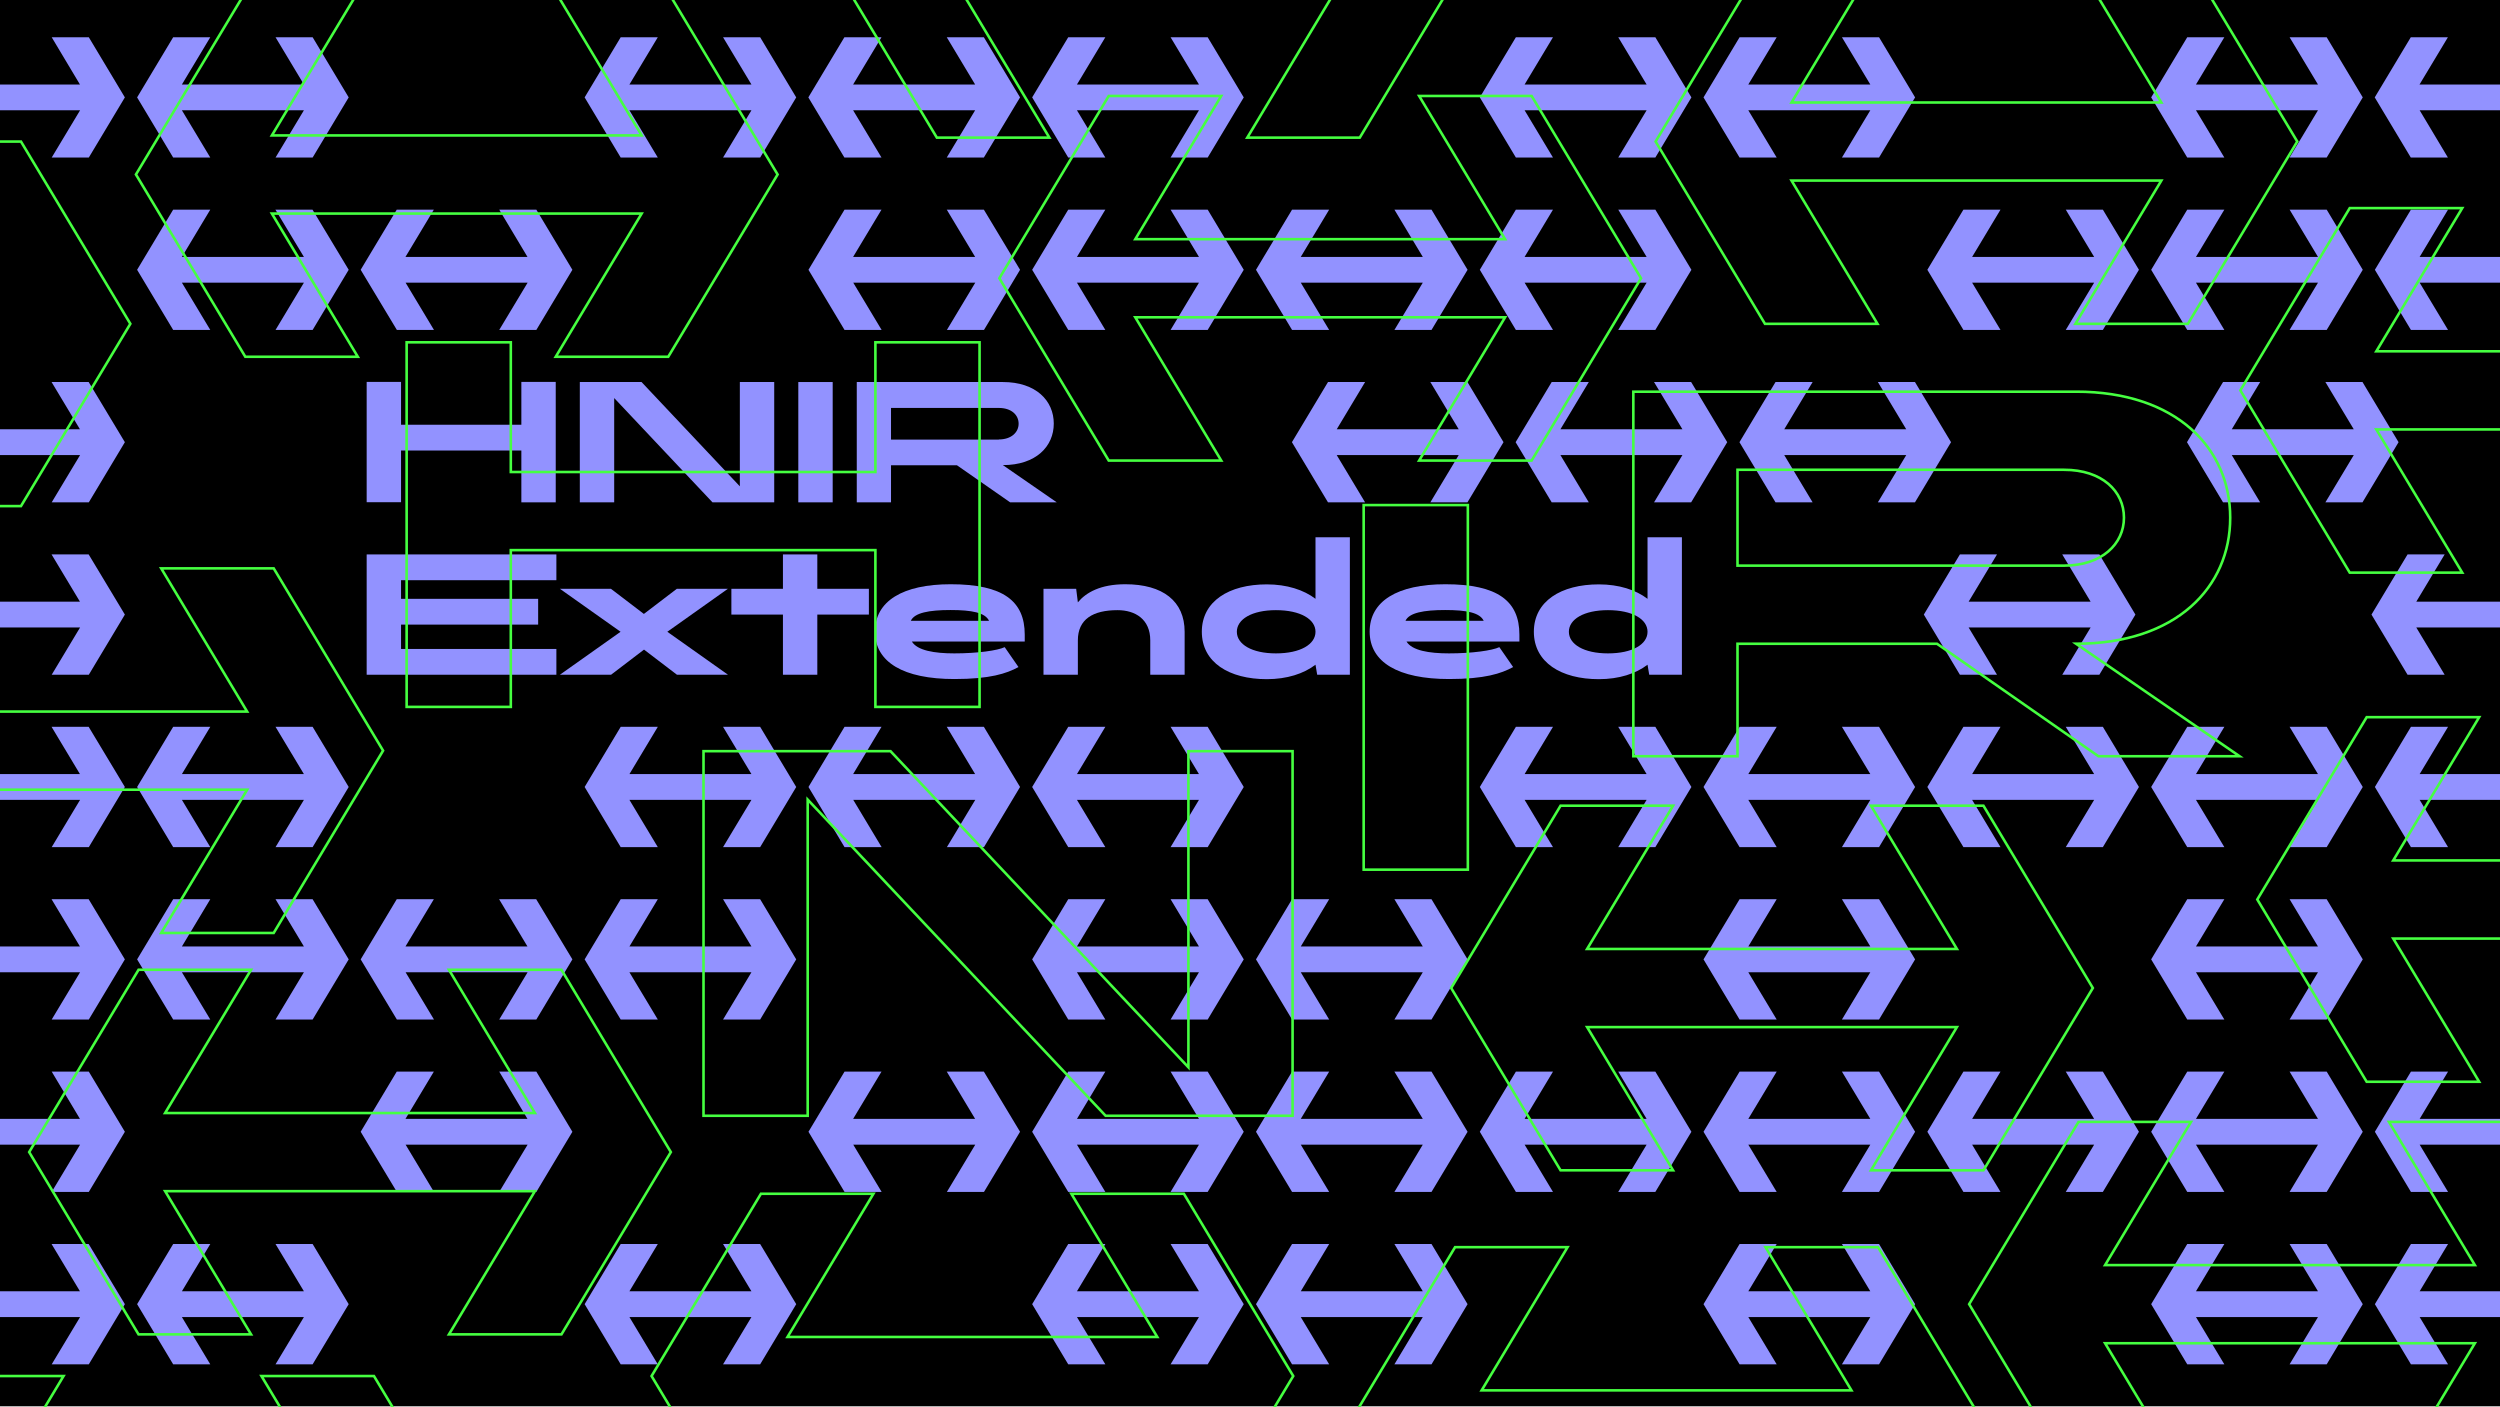
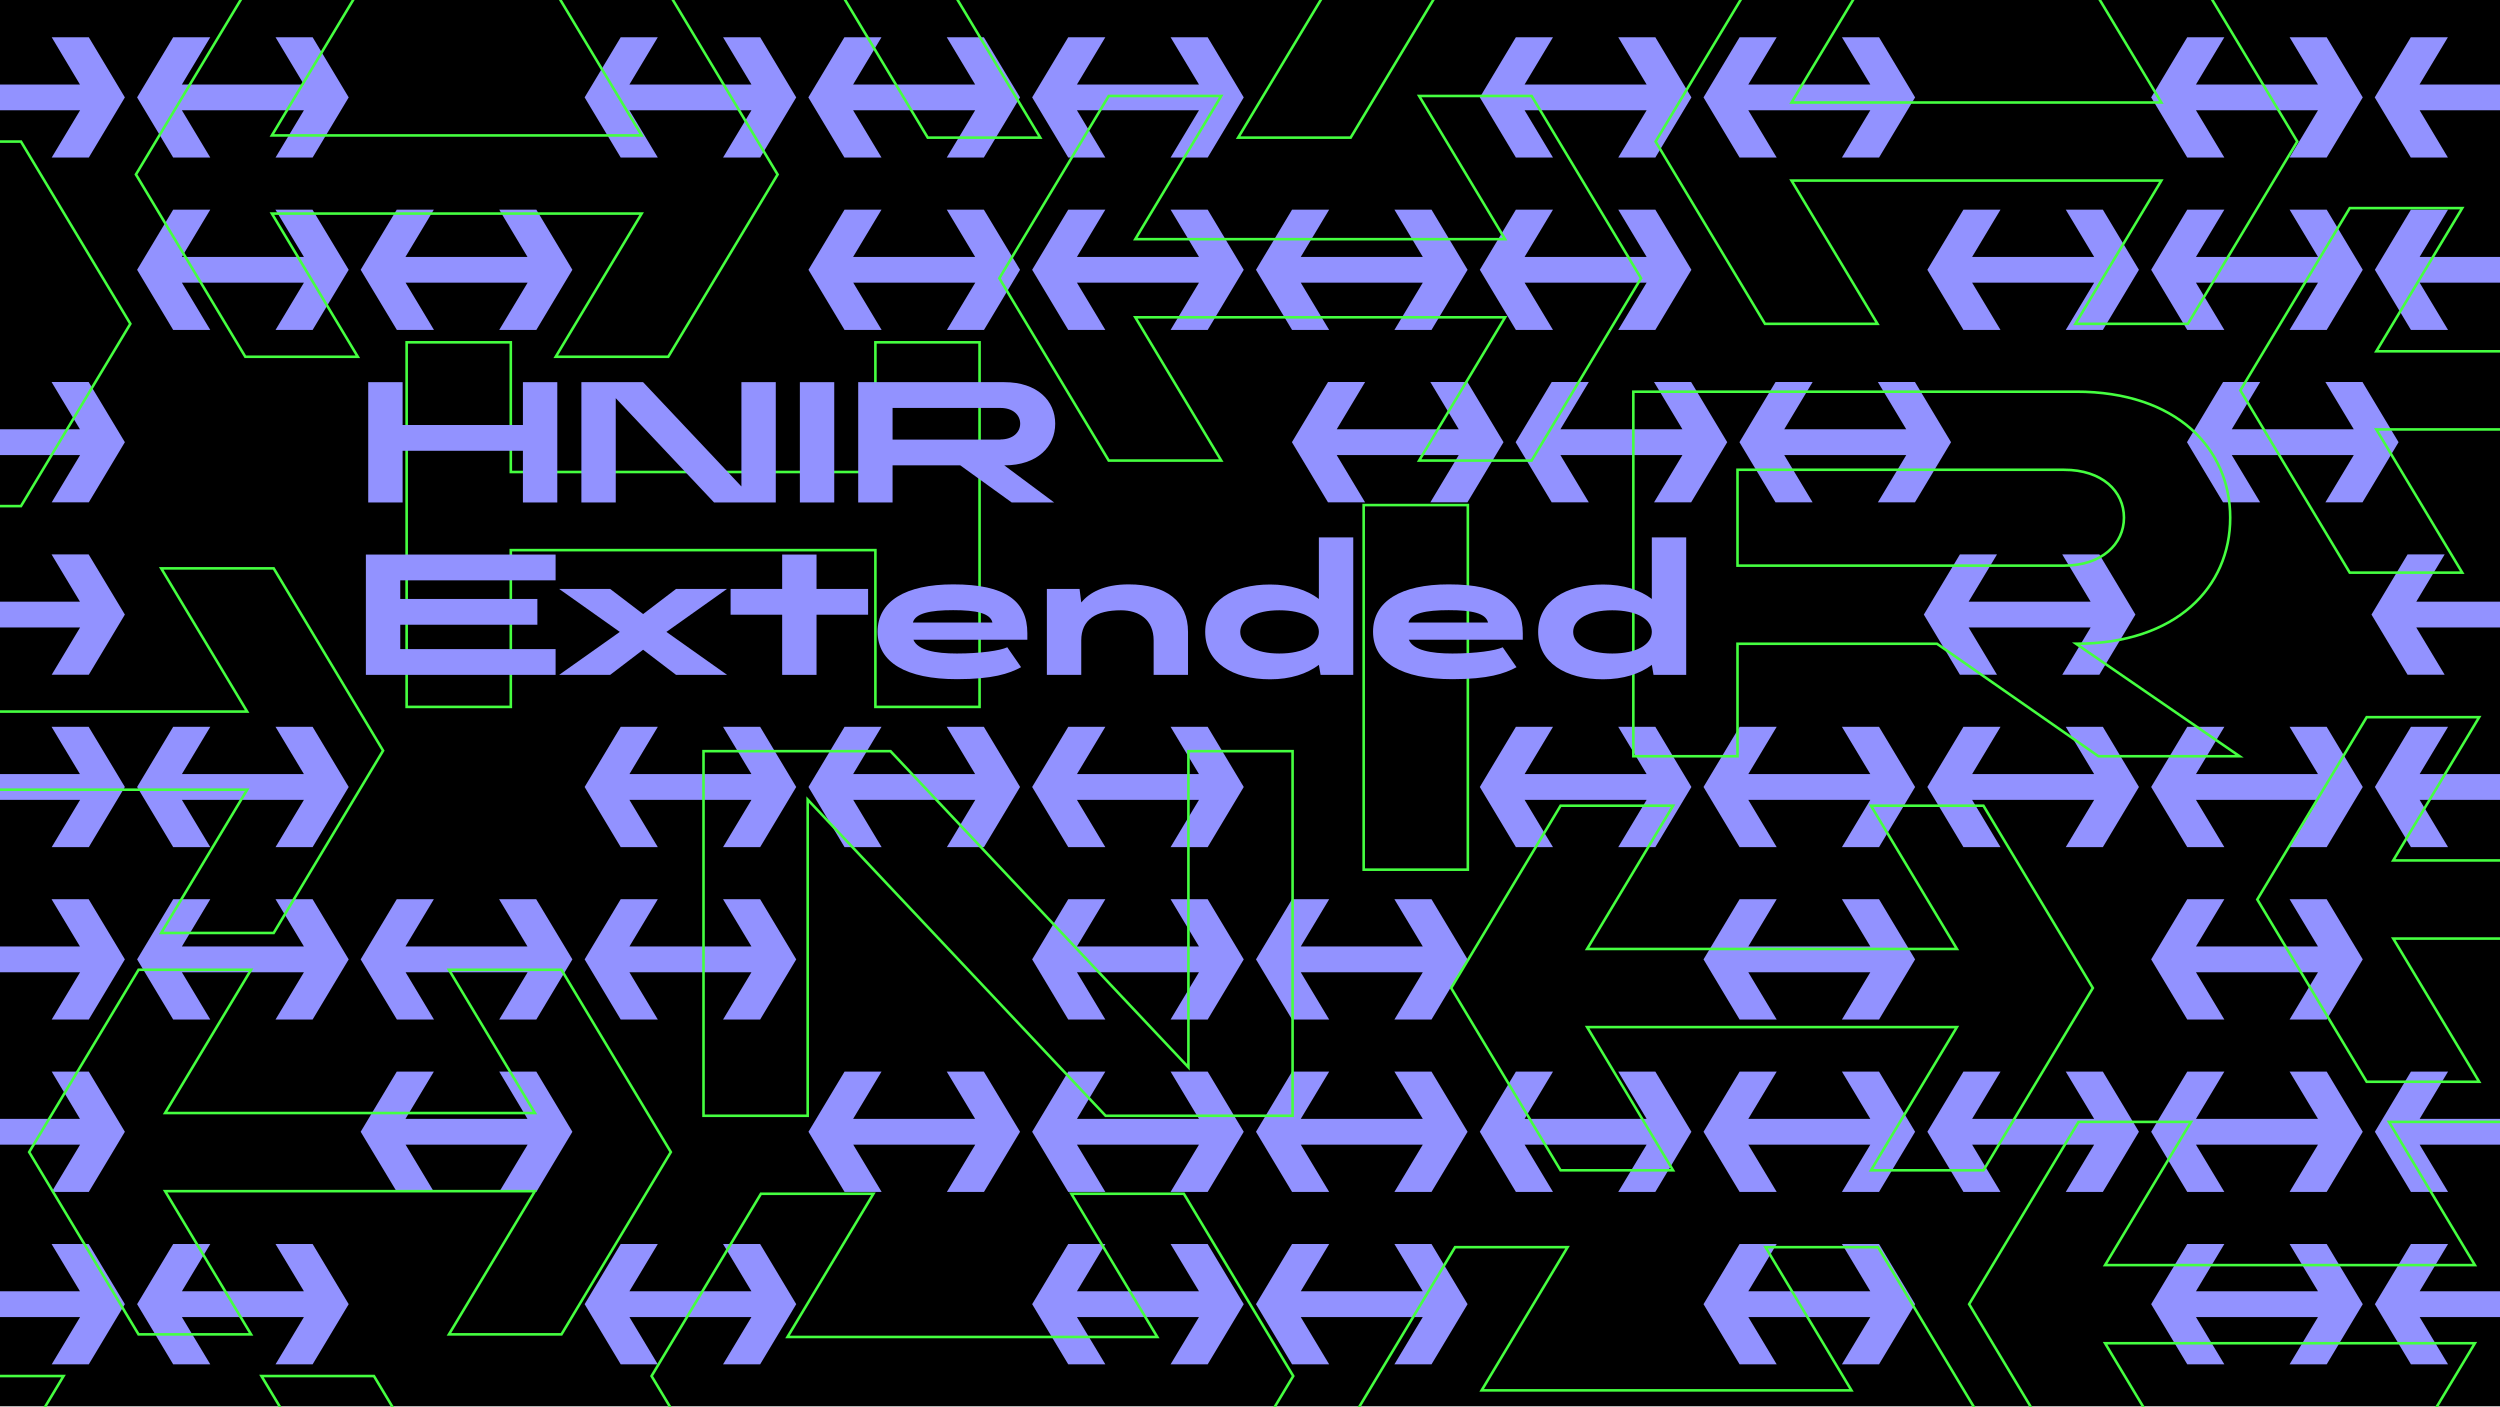
<svg xmlns="http://www.w3.org/2000/svg" version="1.1" id="Layer_1" x="0px" y="0px" viewBox="0 0 1920 1080" style="enable-background:new 0 0 1920 1080;" xml:space="preserve">
  <style type="text/css">
	.st0{fill:#FFFFFF;}
	.st1{fill:#33FF4B;}
	.st2{fill:#FF8FE7;}
	.st3{fill:#341FFF;}
	.st4{fill:#5D4CFF;}
	.st5{fill:#8579FF;}
	.st6{fill:#AEA5FF;}
	.st7{fill:#D6D2FF;}
	.st8{fill:#FFD9D2;}
	.st9{fill:#FFB3A5;}
	.st10{fill:#FF8E77;}
	.st11{fill:#FF684A;}
	.st12{fill:#FF421D;}
	.st13{fill:#F71963;}
	.st14{fill:#222222;}
	.st15{fill:#828282;}
	.st16{fill:#1C114C;}
	.st17{clip-path:url(#SVGID_2_);}
	.st18{fill:#AA27FF;}
	.st19{fill:#FF9429;}
	.st20{fill:none;stroke:#FF3E6C;stroke-width:2;stroke-miterlimit:10;}
	.st21{fill:none;stroke:#45FF40;stroke-width:2;stroke-miterlimit:10;}
	.st22{fill:#9292FF;}
	.st23{fill:none;stroke:#C548FF;stroke-width:2;stroke-miterlimit:10;}
</style>
  <rect x="0" y="0" width="1920" height="1080" />
  <path class="st22" d="M95.9,74.8L68.2,121H39.7l21.8-36.3h-93.7l21.8,36.3H-39l-27.7-46.2L-39,28.6h28.5l-21.8,36.3h93.7L39.7,28.6  h28.5L95.9,74.8z" />
  <path class="st22" d="M267.8,74.8L240.1,121h-28.5l21.8-36.3h-93.7l21.8,36.3h-28.5l-27.7-46.2l27.7-46.2h28.5l-21.8,36.3h93.7  l-21.8-36.3h28.5L267.8,74.8z" />
  <path class="st22" d="M611.5,74.8L583.8,121h-28.5l21.8-36.3h-93.7l21.8,36.3h-28.5l-27.7-46.2l27.7-46.2h28.5l-21.8,36.3h93.7  l-21.8-36.3h28.5L611.5,74.8z" />
  <path class="st22" d="M783.4,74.8L755.6,121h-28.5l21.8-36.3h-93.7L677,121h-28.5l-27.7-46.2l27.7-46.2H677l-21.8,36.3h93.7  l-21.8-36.3h28.5L783.4,74.8z" />
  <path class="st22" d="M955.2,74.8L927.5,121H899l21.8-36.3h-93.7l21.8,36.3h-28.5l-27.7-46.2l27.7-46.2h28.5l-21.8,36.3h93.7  L899,28.6h28.5L955.2,74.8z" />
  <path class="st22" d="M1299,74.8l-27.7,46.2h-28.5l21.8-36.3h-93.7l21.8,36.3h-28.5l-27.7-46.2l27.7-46.2h28.5l-21.8,36.3h93.7  l-21.8-36.3h28.5L1299,74.8z" />
  <path class="st22" d="M1470.8,74.8l-27.7,46.2h-28.5l21.8-36.3h-93.7l21.8,36.3h-28.5l-27.7-46.2l27.7-46.2h28.5l-21.8,36.3h93.7  l-21.8-36.3h28.5L1470.8,74.8z" />
  <path class="st22" d="M1814.6,74.8l-27.7,46.2h-28.5l21.8-36.3h-93.7l21.8,36.3h-28.5l-27.7-46.2l27.7-46.2h28.5l-21.8,36.3h93.7  l-21.8-36.3h28.5L1814.6,74.8z" />
  <path class="st22" d="M1986.4,74.8l-27.7,46.2h-28.5l21.8-36.3h-93.7L1880,121h-28.5l-27.7-46.2l27.7-46.2h28.5l-21.8,36.3h93.7  l-21.8-36.3h28.5L1986.4,74.8z" />
  <path class="st22" d="M267.8,207.2l-27.7,46.2h-28.5l21.8-36.3h-93.7l21.8,36.3h-28.5l-27.7-46.2l27.7-46.2h28.5l-21.8,36.3h93.7  L211.5,161h28.5L267.8,207.2z" />
  <path class="st22" d="M439.6,207.2l-27.7,46.2h-28.5l21.8-36.3h-93.7l21.8,36.3h-28.5L277,207.2l27.7-46.2h28.5l-21.8,36.3h93.7  L383.4,161h28.5L439.6,207.2z" />
  <path class="st22" d="M783.4,207.2l-27.7,46.2h-28.5l21.8-36.3h-93.7l21.8,36.3h-28.5l-27.7-46.2l27.7-46.2H677l-21.8,36.3h93.7  L727.1,161h28.5L783.4,207.2z" />
  <path class="st22" d="M955.2,207.2l-27.7,46.2H899l21.8-36.3h-93.7l21.8,36.3h-28.5l-27.7-46.2l27.7-46.2h28.5l-21.8,36.3h93.7  L899,161h28.5L955.2,207.2z" />
  <path class="st22" d="M1127.1,207.2l-27.7,46.2h-28.5l21.8-36.3h-93.7l21.8,36.3h-28.5l-27.7-46.2l27.7-46.2h28.5l-21.8,36.3h93.7  l-21.8-36.3h28.5L1127.1,207.2z" />
  <path class="st22" d="M1299,207.2l-27.7,46.2h-28.5l21.8-36.3h-93.7l21.8,36.3h-28.5l-27.7-46.2l27.7-46.2h28.5l-21.8,36.3h93.7  l-21.8-36.3h28.5L1299,207.2z" />
  <path class="st22" d="M1642.7,207.2l-27.7,46.2h-28.5l21.8-36.3h-93.7l21.8,36.3h-28.5l-27.7-46.2l27.7-46.2h28.5l-21.8,36.3h93.7  l-21.8-36.3h28.5L1642.7,207.2z" />
  <path class="st22" d="M1814.6,207.2l-27.7,46.2h-28.5l21.8-36.3h-93.7l21.8,36.3h-28.5l-27.7-46.2l27.7-46.2h28.5l-21.8,36.3h93.7  l-21.8-36.3h28.5L1814.6,207.2z" />
  <path class="st22" d="M1986.4,207.2l-27.7,46.2h-28.5l21.8-36.3h-93.7l21.8,36.3h-28.5l-27.7-46.2l27.7-46.2h28.5l-21.8,36.3h93.7  l-21.8-36.3h28.5L1986.4,207.2z" />
  <path class="st22" d="M95.9,339.6l-27.7,46.2H39.7l21.8-36.3h-93.7l21.8,36.3H-39l-27.7-46.2l27.7-46.2h28.5l-21.8,36.3h93.7  l-21.8-36.3h28.5L95.9,339.6z" />
-   <path class="st22" d="M426.8,293.4v92.4h-26.4V346H308v39.7h-26.4v-92.4H308v32.9h92.4v-32.9H426.8z" />
-   <path class="st22" d="M594.6,293.4v92.4h-47.4l-75.5-80.1v80.1h-26.4v-92.4h47.4l75.5,80.1v-80.1H594.6z" />
-   <path class="st22" d="M639.5,293.4v92.4h-26.4v-92.4H639.5z" />
-   <path class="st22" d="M811.6,385.8h-35.8l-40.9-28.5h-50.6v28.5H658v-92.4h112.2c25.5,0,39.1,14.4,39.1,31.9s-13.6,31.9-39.1,31.9  L811.6,385.8z M767.1,337.5c9.6,0,15.2-5.5,15.2-12.1c0-6.7-5.5-12.1-15.2-12.1h-82.8v24.3H767.1z" />
  <path class="st22" d="M1154.7,339.6l-27.7,46.2h-28.5l21.8-36.3h-93.7l21.8,36.3h-28.5l-27.7-46.2l27.7-46.2h28.5l-21.8,36.3h93.7  l-21.8-36.3h28.5L1154.7,339.6z" />
  <path class="st22" d="M1326.5,339.6l-27.7,46.2h-28.5l21.8-36.3h-93.7l21.8,36.3h-28.5l-27.7-46.2l27.7-46.2h28.5l-21.8,36.3h93.7  l-21.8-36.3h28.5L1326.5,339.6z" />
  <path class="st22" d="M1498.4,339.6l-27.7,46.2h-28.5l21.8-36.3h-93.7l21.8,36.3h-28.5l-27.7-46.2l27.7-46.2h28.5l-21.8,36.3h93.7  l-21.8-36.3h28.5L1498.4,339.6z" />
  <path class="st22" d="M1842.1,339.6l-27.7,46.2h-28.5l21.8-36.3H1714l21.8,36.3h-28.5l-27.7-46.2l27.7-46.2h28.5l-21.8,36.3h93.7  l-21.8-36.3h28.5L1842.1,339.6z" />
  <path class="st22" d="M95.9,472l-27.7,46.2H39.7l21.8-36.3h-93.7l21.8,36.3H-39L-66.7,472l27.7-46.2h28.5l-21.8,36.3h93.7  l-21.8-36.3h28.5L95.9,472z" />
-   <path class="st22" d="M308,445.6v14.3h105.3v19.8H308v18.7h119.3v19.8H281.6v-92.4h145.7v19.8H308z" />
-   <path class="st22" d="M519.9,518.2l-25.3-19.3l-25.3,19.3H430l46.6-33l-46.6-33h39.2l25.3,19.3l25.3-19.3H559l-46.5,33l46.6,33  H519.9z" />
-   <path class="st22" d="M667.3,472h-39.6v46.2h-26.4V472h-39.6v-19.8h39.6v-26.4h26.4v26.4h39.6V472z" />
-   <path class="st22" d="M786.9,492.7h-86.6c4.2,6.9,17.3,9.1,32.6,9.1c17.8,0,33.3-2.2,38.7-4.8l10.6,15.3c-9.2,5-21.9,9.2-49.2,9.2  c-39.1,0-61-12.9-61-36.4c0-23.5,21.4-36.4,58.1-36.4c40.3,0,56.9,12.9,56.9,38.7V492.7z M699.5,476.8h60.1  c-3-6.3-13.2-8.3-29.6-8.3C713.5,468.5,702.3,470.6,699.5,476.8z" />
-   <path class="st22" d="M909.8,485.2v33h-26.4v-26.4c0-16.2-11.5-23.2-25.1-23.2c-19,0-30.5,7-30.5,23.2v26.4h-26.4v-66h25.1l1.3,10.4  c6.2-7.5,17.3-13.9,36.4-13.9C893.1,448.7,909.8,461.7,909.8,485.2z" />
-   <path class="st22" d="M1036.7,412.6v105.6h-25.1l-1.3-7.7c-9,6.9-21.9,11.1-37.4,11.1c-29,0-49.9-12.9-49.9-36.4  c0-23.5,20.9-36.4,49.9-36.4c15.4,0,28.4,4.2,37.4,11.1v-47.3H1036.7z M1010.3,485.2c0-9.6-11.5-16.6-30.4-16.6  c-18.5,0-30,7-30,16.6s11.5,16.6,30,16.6C998.8,501.8,1010.3,494.8,1010.3,485.2z" />
-   <path class="st22" d="M1166.8,492.7h-86.6c4.2,6.9,17.3,9.1,32.6,9.1c17.8,0,33.3-2.2,38.7-4.8l10.6,15.3c-9.2,5-21.9,9.2-49.2,9.2  c-39.1,0-61-12.9-61-36.4c0-23.5,21.4-36.4,58.1-36.4c40.3,0,56.9,12.9,56.9,38.7V492.7z M1079.4,476.8h60.1  c-3-6.3-13.2-8.3-29.6-8.3C1093.4,468.5,1082.2,470.6,1079.4,476.8z" />
-   <path class="st22" d="M1291.7,412.6v105.6h-25.1l-1.3-7.7c-9,6.9-21.9,11.1-37.4,11.1c-29,0-49.9-12.9-49.9-36.4  c0-23.5,20.9-36.4,49.9-36.4c15.4,0,28.4,4.2,37.4,11.1v-47.3H1291.7z M1265.3,485.2c0-9.6-11.5-16.6-30.4-16.6  c-18.5,0-30,7-30,16.6s11.5,16.6,30,16.6C1253.8,501.8,1265.3,494.8,1265.3,485.2z" />
  <path class="st22" d="M1640,472l-27.7,46.2h-28.5l21.8-36.3h-93.7l21.8,36.3h-28.5l-27.7-46.2l27.7-46.2h28.5l-21.8,36.3h93.7  l-21.8-36.3h28.5L1640,472z" />
  <path class="st22" d="M1983.8,472l-27.7,46.2h-28.5l21.8-36.3h-93.7l21.8,36.3h-28.5l-27.7-46.2l27.7-46.2h28.5l-21.8,36.3h93.7  l-21.8-36.3h28.5L1983.8,472z" />
  <path class="st22" d="M95.9,604.4l-27.7,46.2H39.7l21.8-36.3h-93.7l21.8,36.3H-39l-27.7-46.2l27.7-46.2h28.5l-21.8,36.3h93.7  l-21.8-36.3h28.5L95.9,604.4z" />
  <path class="st22" d="M267.8,604.4l-27.7,46.2h-28.5l21.8-36.3h-93.7l21.8,36.3h-28.5l-27.7-46.2l27.7-46.2h28.5l-21.8,36.3h93.7  l-21.8-36.3h28.5L267.8,604.4z" />
  <path class="st22" d="M611.5,604.4l-27.7,46.2h-28.5l21.8-36.3h-93.7l21.8,36.3h-28.5l-27.7-46.2l27.7-46.2h28.5l-21.8,36.3h93.7  l-21.8-36.3h28.5L611.5,604.4z" />
  <path class="st22" d="M783.4,604.4l-27.7,46.2h-28.5l21.8-36.3h-93.7l21.8,36.3h-28.5l-27.7-46.2l27.7-46.2H677l-21.8,36.3h93.7  l-21.8-36.3h28.5L783.4,604.4z" />
  <path class="st22" d="M955.2,604.4l-27.7,46.2H899l21.8-36.3h-93.7l21.8,36.3h-28.5l-27.7-46.2l27.7-46.2h28.5l-21.8,36.3h93.7  L899,558.2h28.5L955.2,604.4z" />
  <path class="st22" d="M1299,604.4l-27.7,46.2h-28.5l21.8-36.3h-93.7l21.8,36.3h-28.5l-27.7-46.2l27.7-46.2h28.5l-21.8,36.3h93.7  l-21.8-36.3h28.5L1299,604.4z" />
  <path class="st22" d="M1470.8,604.4l-27.7,46.2h-28.5l21.8-36.3h-93.7l21.8,36.3h-28.5l-27.7-46.2l27.7-46.2h28.5l-21.8,36.3h93.7  l-21.8-36.3h28.5L1470.8,604.4z" />
  <path class="st22" d="M1642.7,604.4l-27.7,46.2h-28.5l21.8-36.3h-93.7l21.8,36.3h-28.5l-27.7-46.2l27.7-46.2h28.5l-21.8,36.3h93.7  l-21.8-36.3h28.5L1642.7,604.4z" />
  <path class="st22" d="M1814.6,604.4l-27.7,46.2h-28.5l21.8-36.3h-93.7l21.8,36.3h-28.5l-27.7-46.2l27.7-46.2h28.5l-21.8,36.3h93.7  l-21.8-36.3h28.5L1814.6,604.4z" />
  <path class="st22" d="M1986.4,604.4l-27.7,46.2h-28.5l21.8-36.3h-93.7l21.8,36.3h-28.5l-27.7-46.2l27.7-46.2h28.5l-21.8,36.3h93.7  l-21.8-36.3h28.5L1986.4,604.4z" />
  <path class="st22" d="M95.9,736.8L68.2,783H39.7l21.8-36.3h-93.7l21.8,36.3H-39l-27.7-46.2l27.7-46.2h28.5l-21.8,36.3h93.7  l-21.8-36.3h28.5L95.9,736.8z" />
  <path class="st22" d="M267.8,736.8L240.1,783h-28.5l21.8-36.3h-93.7l21.8,36.3h-28.5l-27.7-46.2l27.7-46.2h28.5l-21.8,36.3h93.7  l-21.8-36.3h28.5L267.8,736.8z" />
  <path class="st22" d="M439.6,736.8L411.9,783h-28.5l21.8-36.3h-93.7l21.8,36.3h-28.5L277,736.8l27.7-46.2h28.5l-21.8,36.3h93.7  l-21.8-36.3h28.5L439.6,736.8z" />
  <path class="st22" d="M611.5,736.8L583.8,783h-28.5l21.8-36.3h-93.7l21.8,36.3h-28.5l-27.7-46.2l27.7-46.2h28.5l-21.8,36.3h93.7  l-21.8-36.3h28.5L611.5,736.8z" />
  <path class="st22" d="M955.2,736.8L927.5,783H899l21.8-36.3h-93.7l21.8,36.3h-28.5l-27.7-46.2l27.7-46.2h28.5l-21.8,36.3h93.7  L899,690.6h28.5L955.2,736.8z" />
  <path class="st22" d="M1127.1,736.8l-27.7,46.2h-28.5l21.8-36.3h-93.7l21.8,36.3h-28.5l-27.7-46.2l27.7-46.2h28.5l-21.8,36.3h93.7  l-21.8-36.3h28.5L1127.1,736.8z" />
  <path class="st22" d="M1470.8,736.8l-27.7,46.2h-28.5l21.8-36.3h-93.7l21.8,36.3h-28.5l-27.7-46.2l27.7-46.2h28.5l-21.8,36.3h93.7  l-21.8-36.3h28.5L1470.8,736.8z" />
  <path class="st22" d="M1814.6,736.8l-27.7,46.2h-28.5l21.8-36.3h-93.7l21.8,36.3h-28.5l-27.7-46.2l27.7-46.2h28.5l-21.8,36.3h93.7  l-21.8-36.3h28.5L1814.6,736.8z" />
  <path class="st22" d="M95.9,869.2l-27.7,46.2H39.7l21.8-36.3h-93.7l21.8,36.3H-39l-27.7-46.2L-39,823h28.5l-21.8,36.3h93.7L39.7,823  h28.5L95.9,869.2z" />
  <path class="st22" d="M439.6,869.2l-27.7,46.2h-28.5l21.8-36.3h-93.7l21.8,36.3h-28.5L277,869.2l27.7-46.2h28.5l-21.8,36.3h93.7  L383.4,823h28.5L439.6,869.2z" />
  <path class="st22" d="M783.4,869.2l-27.7,46.2h-28.5l21.8-36.3h-93.7l21.8,36.3h-28.5l-27.7-46.2l27.7-46.2H677l-21.8,36.3h93.7  L727.1,823h28.5L783.4,869.2z" />
  <path class="st22" d="M955.2,869.2l-27.7,46.2H899l21.8-36.3h-93.7l21.8,36.3h-28.5l-27.7-46.2l27.7-46.2h28.5l-21.8,36.3h93.7  L899,823h28.5L955.2,869.2z" />
  <path class="st22" d="M1127.1,869.2l-27.7,46.2h-28.5l21.8-36.3h-93.7l21.8,36.3h-28.5l-27.7-46.2l27.7-46.2h28.5l-21.8,36.3h93.7  l-21.8-36.3h28.5L1127.1,869.2z" />
  <path class="st22" d="M1299,869.2l-27.7,46.2h-28.5l21.8-36.3h-93.7l21.8,36.3h-28.5l-27.7-46.2l27.7-46.2h28.5l-21.8,36.3h93.7  l-21.8-36.3h28.5L1299,869.2z" />
  <path class="st22" d="M1470.8,869.2l-27.7,46.2h-28.5l21.8-36.3h-93.7l21.8,36.3h-28.5l-27.7-46.2l27.7-46.2h28.5l-21.8,36.3h93.7  l-21.8-36.3h28.5L1470.8,869.2z" />
  <path class="st22" d="M1642.7,869.2l-27.7,46.2h-28.5l21.8-36.3h-93.7l21.8,36.3h-28.5l-27.7-46.2l27.7-46.2h28.5l-21.8,36.3h93.7  l-21.8-36.3h28.5L1642.7,869.2z" />
  <path class="st22" d="M1814.6,869.2l-27.7,46.2h-28.5l21.8-36.3h-93.7l21.8,36.3h-28.5l-27.7-46.2l27.7-46.2h28.5l-21.8,36.3h93.7  l-21.8-36.3h28.5L1814.6,869.2z" />
  <path class="st22" d="M1986.4,869.2l-27.7,46.2h-28.5l21.8-36.3h-93.7l21.8,36.3h-28.5l-27.7-46.2l27.7-46.2h28.5l-21.8,36.3h93.7  l-21.8-36.3h28.5L1986.4,869.2z" />
  <path class="st22" d="M95.9,1001.6l-27.7,46.2H39.7l21.8-36.3h-93.7l21.8,36.3H-39l-27.7-46.2l27.7-46.2h28.5l-21.8,36.3h93.7  l-21.8-36.3h28.5L95.9,1001.6z" />
  <path class="st22" d="M267.8,1001.6l-27.7,46.2h-28.5l21.8-36.3h-93.7l21.8,36.3h-28.5l-27.7-46.2l27.7-46.2h28.5l-21.8,36.3h93.7  l-21.8-36.3h28.5L267.8,1001.6z" />
  <path class="st22" d="M611.5,1001.6l-27.7,46.2h-28.5l21.8-36.3h-93.7l21.8,36.3h-28.5l-27.7-46.2l27.7-46.2h28.5l-21.8,36.3h93.7  l-21.8-36.3h28.5L611.5,1001.6z" />
  <path class="st22" d="M955.2,1001.6l-27.7,46.2H899l21.8-36.3h-93.7l21.8,36.3h-28.5l-27.7-46.2l27.7-46.2h28.5l-21.8,36.3h93.7  L899,955.4h28.5L955.2,1001.6z" />
  <path class="st22" d="M1127.1,1001.6l-27.7,46.2h-28.5l21.8-36.3h-93.7l21.8,36.3h-28.5l-27.7-46.2l27.7-46.2h28.5l-21.8,36.3h93.7  l-21.8-36.3h28.5L1127.1,1001.6z" />
  <path class="st22" d="M1470.8,1001.6l-27.7,46.2h-28.5l21.8-36.3h-93.7l21.8,36.3h-28.5l-27.7-46.2l27.7-46.2h28.5l-21.8,36.3h93.7  l-21.8-36.3h28.5L1470.8,1001.6z" />
  <path class="st22" d="M1814.6,1001.6l-27.7,46.2h-28.5l21.8-36.3h-93.7l21.8,36.3h-28.5l-27.7-46.2l27.7-46.2h28.5l-21.8,36.3h93.7  l-21.8-36.3h28.5L1814.6,1001.6z" />
  <path class="st22" d="M1986.4,1001.6l-27.7,46.2h-28.5l21.8-36.3h-93.7l21.8,36.3h-28.5l-27.7-46.2l27.7-46.2h28.5l-21.8,36.3h93.7  l-21.8-36.3h28.5L1986.4,1001.6z" />
  <g>
    <path class="st21" d="M100.1,248.7l-84,140h-86.4l66-110h-284l66,110h-86.4l-84-140l84-140h86.4l-66,110h284l-66-110h86.4   L100.1,248.7z" />
  </g>
  <path class="st21" d="M752.3,262.9v280h-80V422.5h-280v120.4h-80v-280h80v99.6h280v-99.6H752.3z" />
  <path class="st21" d="M992.7,576.9v280H849.1L620.3,614.1v242.8h-80v-280h143.6l228.8,242.8V576.9H992.7z" />
  <path class="st21" d="M515.2,884.8l-84,140h-86.4l66-110h-284l66,110h-86.4l-84-140l84-140h86.4l-66,110h284l-66-110h86.4  L515.2,884.8z" />
  <path class="st21" d="M1607.3,758.8l-84,140h-86.4l66-110h-284l66,110h-86.4l-84-140l84-140h86.4l-66,110h284l-66-110h86.4  L1607.3,758.8z" />
  <path class="st21" d="M1526.3,1097.8l-84,140h-86.4l66-110h-284l66,110h-86.4l-84-140l84-140h86.4l-66,110h284l-66-110h86.4  L1526.3,1097.8z" />
  <path class="st21" d="M2213.4,299.8l-84,140H2043l66-110h-284l66,110h-86.4l-84-140l84-140h86.4l-66,110h284l-66-110h86.4  L2213.4,299.8z" />
  <path class="st21" d="M1260.3,213.7l-84,140h-86.4l66-110h-284l66,110h-86.4l-84-140l84-140h86.4l-66,110h284l-66-110h86.4  L1260.3,213.7z" />
-   <path class="st21" d="M1128.3-34.3l-84,140h-86.4l66-110h-284l66,110h-86.4l-84-140l84-140h86.4l-66,110h284l-66-110h86.4  L1128.3-34.3z" />
+   <path class="st21" d="M1121.3-34.3l-84,140h-86.4l66-110h-284l66,110h-86.4l-84-140l84-140h86.4l-66,110h284l-66-110h86.4  L1121.3-34.3z" />
  <path class="st21" d="M993.2,1056.8l-84,140h-86.4l66-110h-284l66,110h-86.4l-84-140l84-140h86.4l-66,110h284l-66-110h86.4  L993.2,1056.8z" />
  <path class="st21" d="M2005.1,1001.6l-84,140h-86.4l66-110h-284l66,110h-86.4l-84-140l84-140h86.4l-66,110h284l-66-110h86.4  L2005.1,1001.6z" />
  <path class="st21" d="M2226.4,690.8l-84,140H2056l66-110h-284l66,110h-86.4l-84-140l84-140h86.4l-66,110h284l-66-110h86.4  L2226.4,690.8z" />
  <path class="st21" d="M1764.3,108.7l-84,140h-86.4l66-110h-284l66,110h-86.4l-84-140l84-140h86.4l-66,110h284l-66-110h86.4  L1764.3,108.7z" />
  <path class="st21" d="M294.2,576.5l-84,140h-86.4l66-110h-284l66,110h-86.4l-84-140l84-140h86.4l-66,110h284l-66-110h86.4  L294.2,576.5z" />
  <path class="st21" d="M597.2,134l-84,140h-86.4l66-110h-284l66,110h-86.4l-84-140l84-140h86.4l-66,110h284l-66-110h86.4L597.2,134z" />
  <path class="st21" d="M1720,580.8h-108.4l-124-86.4h-153.2v86.4h-80v-280h340c77.2,0,118.4,43.6,118.4,96.8s-41.2,96.8-118.4,96.8  L1720,580.8z M1585.2,434.4c29.2,0,46-16.8,46-36.8c0-20.4-16.8-36.8-46-36.8h-250.8v73.6H1585.2z" />
  <path class="st21" d="M1127.3,387.9v280h-80v-280H1127.3z" />
  <g>
    <path class="st21" d="M371.2,1196.8l-84,140h-86.4l66-110h-284l66,110h-86.4l-84-140l84-140h86.4l-66,110h284l-66-110h86.4   L371.2,1196.8z" />
  </g>
+   <path class="st22" d="M428,293.5v92.4h-26.4v-39.7h-92.4v39.7h-26.4v-92.4h26.4v32.9h92.4v-32.9H428z" />
+   <path class="st22" d="M595.8,293.5v92.4h-47.4l-75.5-80.1v80.1h-26.4v-92.4h47.4l75.5,80.1v-80.1H595.8z" />
+   <path class="st22" d="M640.7,293.5v92.4h-26.4v-92.4H640.7z" />
+   <path class="st22" d="M771.3,357.4l38.3,28.5H777l-39.5-28.5h-52v28.5h-26.4v-92.4h112.2c25.5,0,39.1,14.4,39.1,31.9  S796.8,357.4,771.3,357.4z M768.3,337.5c9.6,0,15.2-5.5,15.2-12.1c0-6.7-5.5-12.1-15.2-12.1h-82.8v24.3H768.3z" />
+   <path class="st22" d="M307.4,445.7v14.3h105.3v19.8H307.4v18.7h119.3v19.8H281v-92.4h145.7v19.8H307.4z" />
+   <path class="st22" d="M519.2,518.3L493.9,499l-25.3,19.3h-39.2l46.6-33l-46.6-33h39.2l25.3,19.3l25.3-19.3h39.1l-46.5,33l46.6,33  H519.2z" />
+   <path class="st22" d="M666.7,472.1h-39.6v46.2h-26.4v-46.2h-39.6v-19.8h39.6v-26.4h26.4v26.4h39.6V472.1z" />
+   <path class="st22" d="M788.9,491.3h-87.4c3.3,8.1,17,10.6,33.4,10.6c17.8,0,33.3-2.2,38.7-4.8l10.6,15.3c-9.2,5-21.9,9.2-49.2,9.2  c-39.1,0-61-12.9-61-36.4s21.4-36.4,58.1-36.4c40.3,0,56.9,12.9,56.9,37.6V491.3z M701.1,478.1h61.1c-1.7-7.1-12.1-9.5-30.2-9.5  C714.4,468.6,703,471,701.1,478.1z" />
+   <path class="st22" d="M912.4,485.3v33H886v-26.4c0-16.2-11.5-23.2-25.1-23.2c-19,0-30.5,7-30.5,23.2v26.4h-26.4v-66h25.1l1.3,10.4  c6.2-7.5,17.3-13.9,36.4-13.9C895.7,448.8,912.4,461.8,912.4,485.3z" />
+   <path class="st22" d="M1039.3,412.7v105.6h-25.1l-1.3-7.7c-9,6.9-21.9,11.1-37.4,11.1c-29,0-49.9-12.9-49.9-36.4  s20.9-36.4,49.9-36.4c15.4,0,28.4,4.2,37.4,11.1v-47.3H1039.3z M1012.9,485.3c0-9.6-11.5-16.6-30.4-16.6c-18.5,0-30,7-30,16.6  s11.5,16.6,30,16.6C1001.4,501.9,1012.9,494.9,1012.9,485.3z" />
+   <path class="st22" d="M1169.4,491.3h-87.4c3.3,8.1,17,10.6,33.4,10.6c17.8,0,33.3-2.2,38.7-4.8l10.6,15.3c-9.2,5-21.9,9.2-49.2,9.2  c-39.1,0-61-12.9-61-36.4s21.4-36.4,58.1-36.4c40.3,0,56.9,12.9,56.9,37.6V491.3z M1081.7,478.1h61.1c-1.7-7.1-12.1-9.5-30.2-9.5  C1095,468.6,1083.5,471,1081.7,478.1z" />
+   <path class="st22" d="M1295,412.7v105.6h-25.1l-1.3-7.7c-9,6.9-21.9,11.1-37.4,11.1c-29,0-49.9-12.9-49.9-36.4s20.9-36.4,49.9-36.4  c15.4,0,28.4,4.2,37.4,11.1v-47.3H1295z M1268.6,485.3c0-9.6-11.5-16.6-30.4-16.6c-18.5,0-30,7-30,16.6s11.5,16.6,30,16.6  C1257.1,501.9,1268.6,494.9,1268.6,485.3z" />
</svg>
